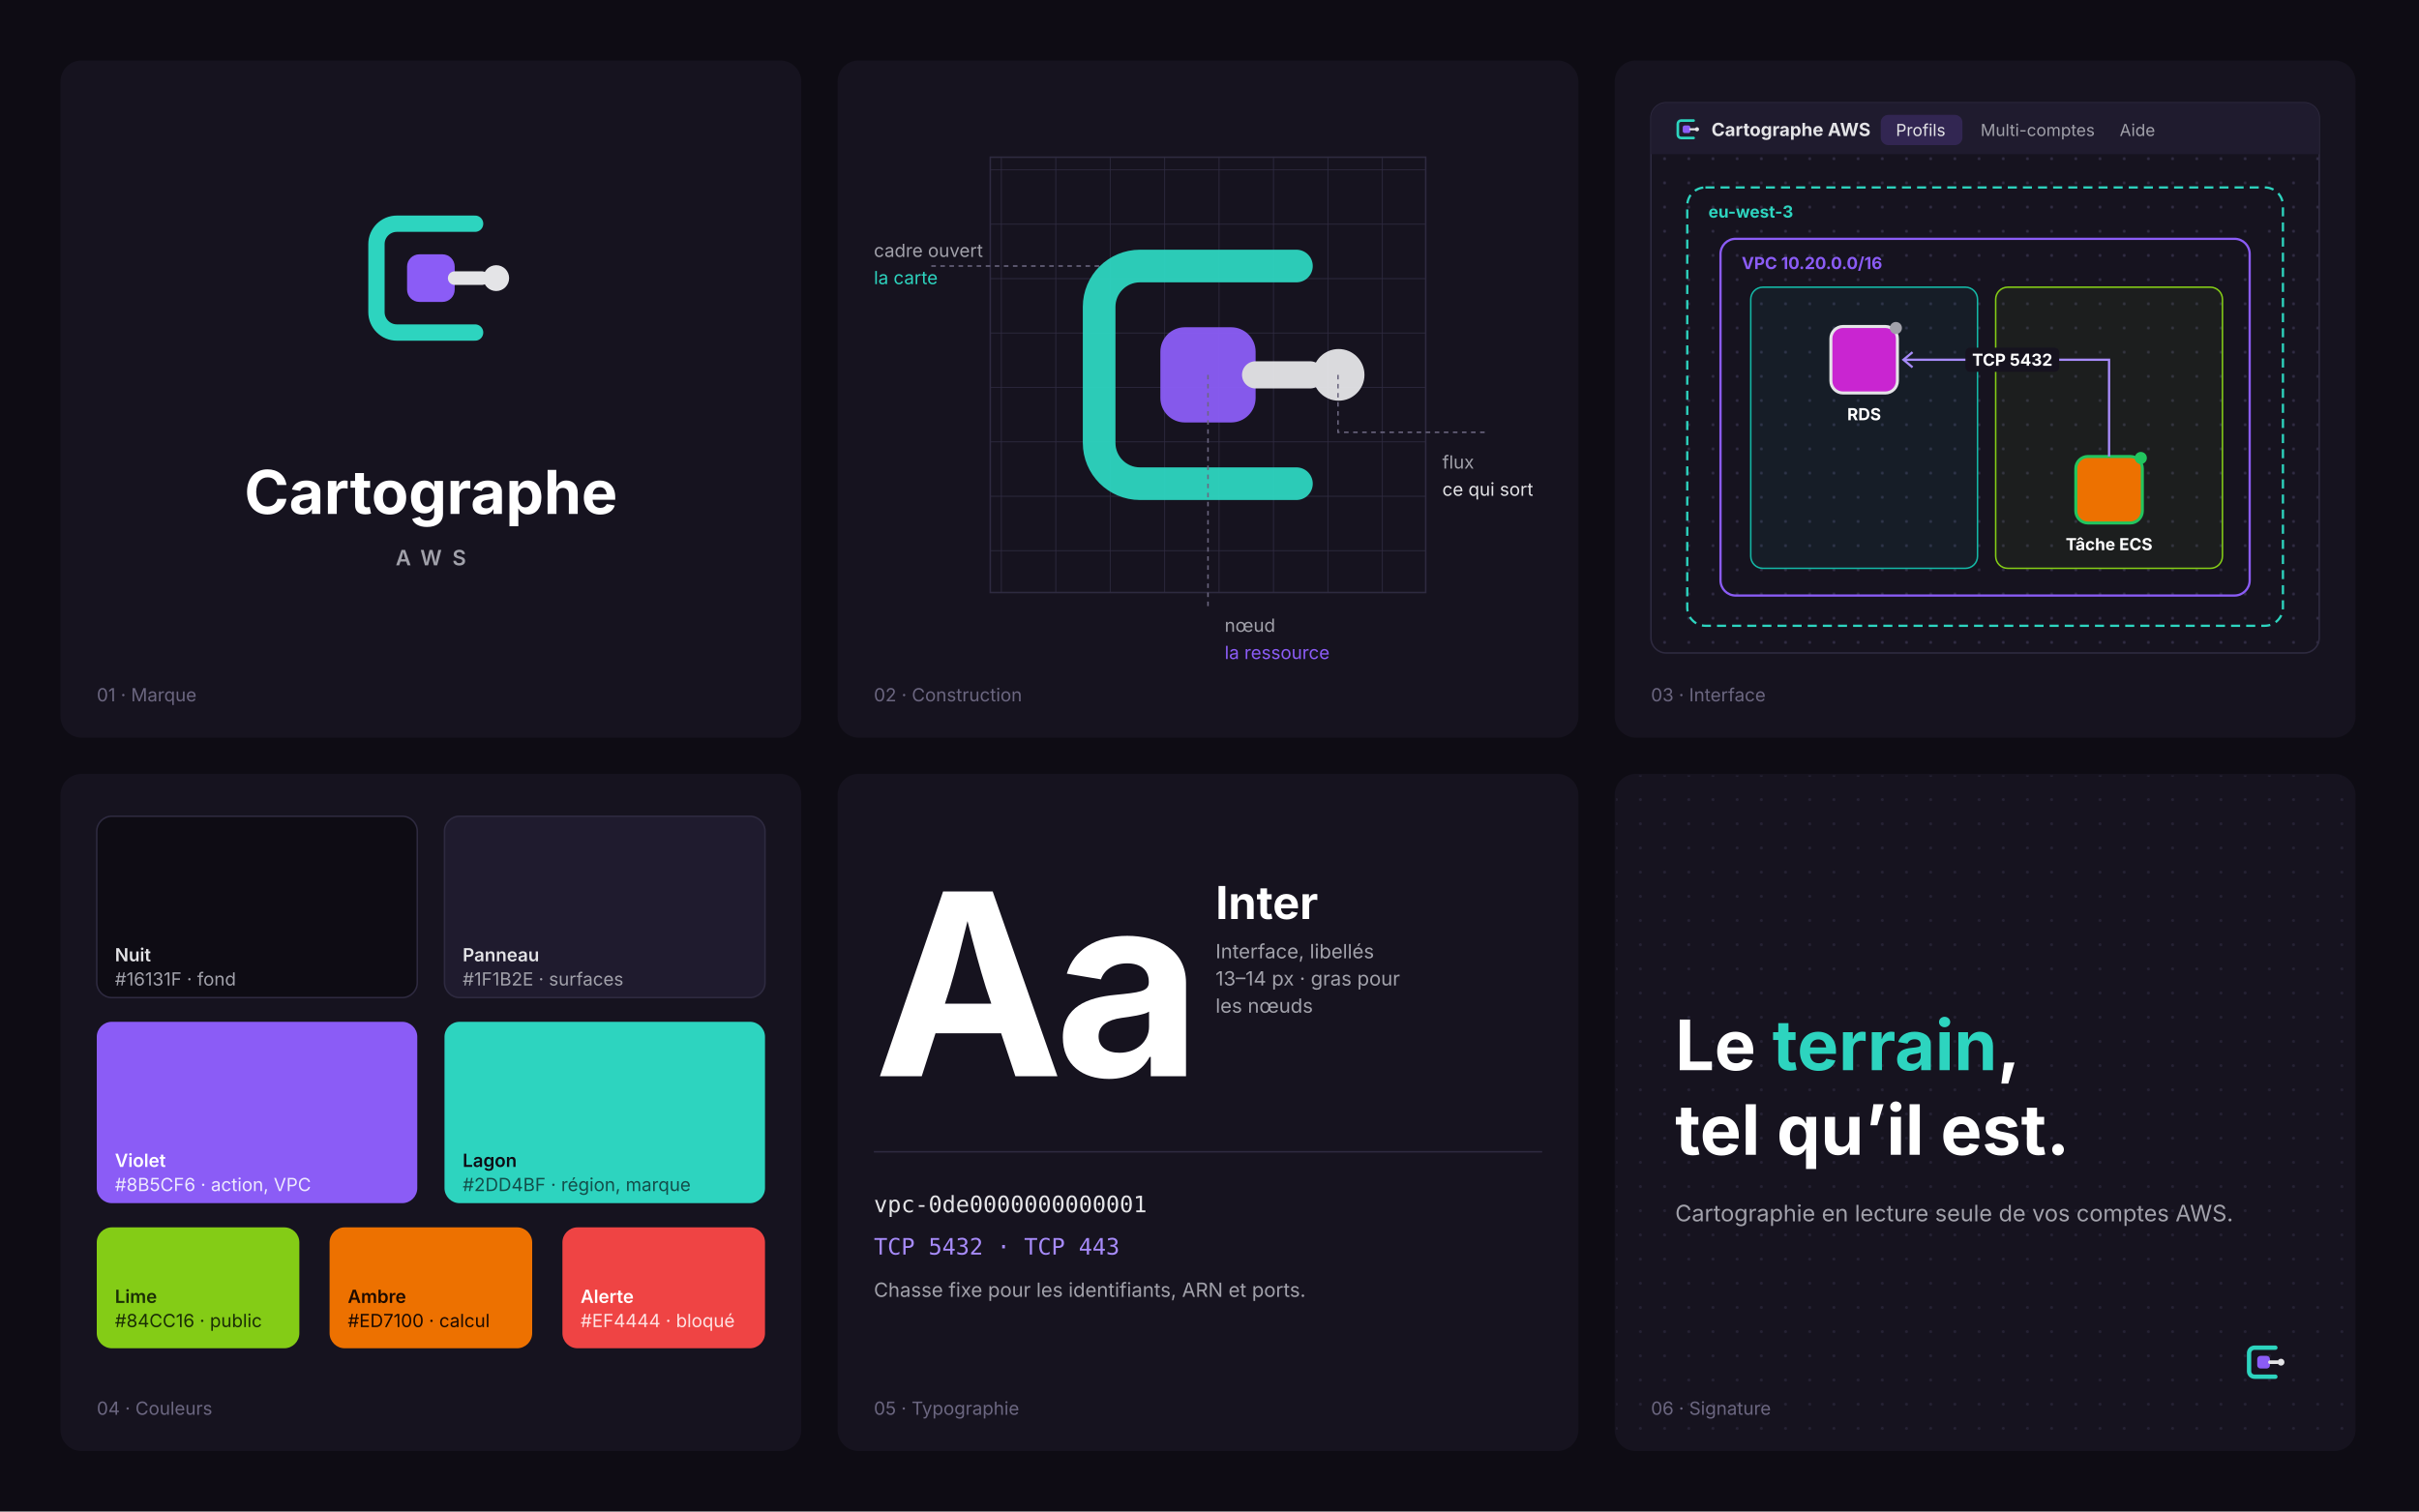
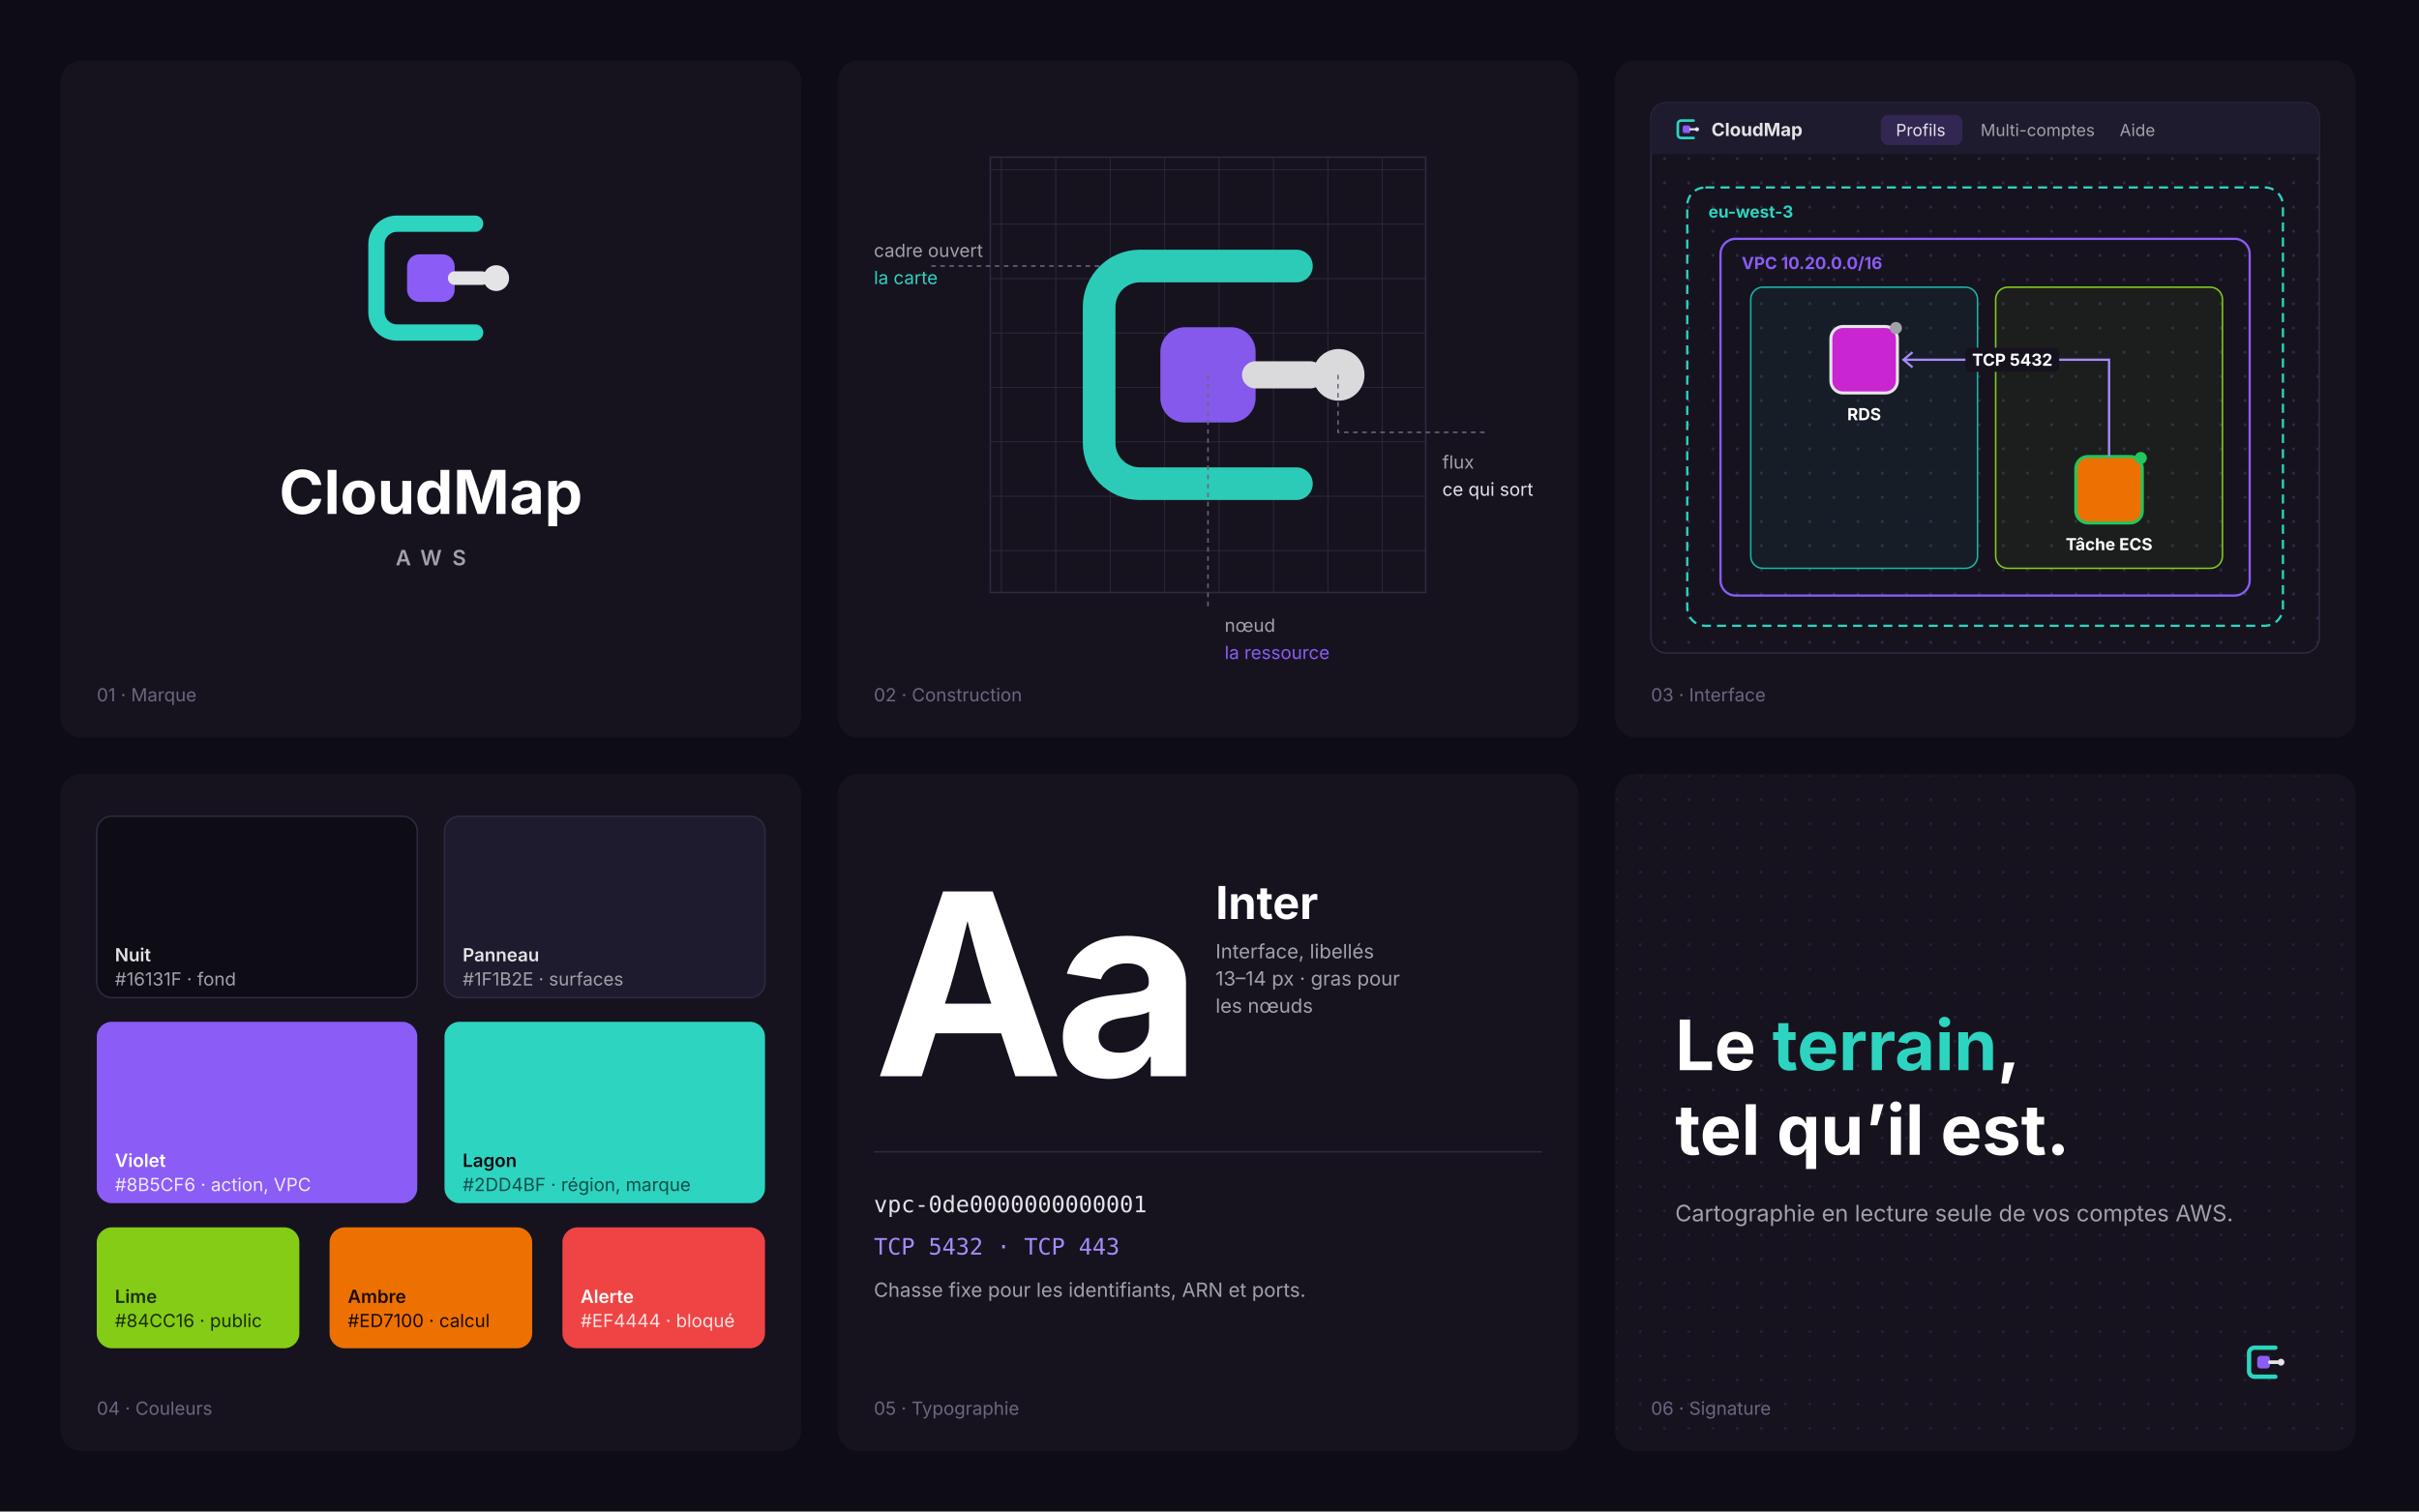
<svg xmlns="http://www.w3.org/2000/svg" width="1600" height="1000" viewBox="0 0 1600 1000" font-family="Inter, 'Segoe UI', Helvetica, Arial, sans-serif">
  <defs>
    <pattern id="points" width="16" height="16" patternUnits="userSpaceOnUse">
      <circle cx="1" cy="1" r="1" fill="#2e2a40" />
    </pattern>
    <pattern id="grille" width="36" height="36" patternUnits="userSpaceOnUse">
      <path d="M36 0H0V36" fill="none" stroke="#2e2a40" stroke-width="1" />
    </pattern>
    <g id="marque">
      <path d="M22.5 8H11a3 3 0 0 0-3 3v10a3 3 0 0 0 3 3h11.5" fill="none" stroke="#2dd4bf" stroke-width="2.4" stroke-linecap="round" />
      <rect x="12.5" y="12.5" width="7" height="7" rx="1.8" fill="#8b5cf6" />
      <path d="M19.5 16h4" stroke="#e4e4e7" stroke-width="2" stroke-linecap="round" />
      <circle cx="25.6" cy="16" r="1.9" fill="#e4e4e7" />
    </g>
  </defs>
  <rect width="1600" height="1000" fill="#0e0c14" />
  <g transform="translate(40 40)">
    <rect width="490" height="448" rx="14" fill="#16131f" />
    <use href="#marque" transform="translate(173 72) scale(4.5)" />
-     <text x="245" y="300" text-anchor="middle" font-size="40" font-weight="700" fill="#ffffff">Cartographe</text>
+     <text x="245" y="300" text-anchor="middle" font-size="40" font-weight="700" fill="#ffffff">CloudMap</text>
    <text x="245" y="334" text-anchor="middle" font-size="14" font-weight="600" letter-spacing="7" fill="#a1a1aa">AWS</text>
    <text x="24" y="424" font-size="12" fill="#6b6680">01 · Marque</text>
  </g>
  <g transform="translate(554 40)">
    <rect width="490" height="448" rx="14" fill="#16131f" />
    <rect x="101" y="64" width="288" height="288" fill="url(#grille)" stroke="#2e2a40" />
    <g transform="translate(101 64) scale(9)" opacity="0.95">
      <use href="#marque" />
    </g>
    <g font-size="12" fill="#a1a1aa">
      <path d="M173 136H60" fill="none" stroke="#6b6680" stroke-dasharray="3 3" />
      <text x="24" y="130">cadre ouvert</text>
      <text x="24" y="148" fill="#2dd4bf">la carte</text>
      <path d="M245 208V362" fill="none" stroke="#6b6680" stroke-dasharray="3 3" />
      <text x="256" y="378">nœud</text>
      <text x="256" y="396" fill="#8b5cf6">la ressource</text>
      <path d="M331 208V246H430" fill="none" stroke="#6b6680" stroke-dasharray="3 3" />
      <text x="400" y="270">flux</text>
      <text x="400" y="288" fill="#e4e4e7">ce qui sort</text>
    </g>
    <text x="24" y="424" font-size="12" fill="#6b6680">02 · Construction</text>
  </g>
  <g transform="translate(1068 40)">
    <rect width="490" height="448" rx="14" fill="#16131f" />
    <rect x="24" y="28" width="442" height="364" rx="10" fill="#16131f" stroke="#2e2a40" />
    <path d="M24 38a10 10 0 0 1 10-10h422a10 10 0 0 1 10 10v24H24z" fill="#1f1b2e" />
    <use href="#marque" transform="translate(36 34) scale(0.72)" />
-     <text x="64" y="50" font-size="12" font-weight="700" fill="#e4e4e7">Cartographe AWS</text>
+     <text x="64" y="50" font-size="12" font-weight="700" fill="#e4e4e7">CloudMap</text>
    <rect x="176" y="36" width="54" height="20" rx="5" fill="#8b5cf6" fill-opacity="0.18" />
    <text x="186" y="50" font-size="11" fill="#e4e4e7">Profils</text>
    <text x="242" y="50" font-size="11" fill="#a1a1aa">Multi-comptes</text>
    <text x="334" y="50" font-size="11" fill="#a1a1aa">Aide</text>
    <rect x="24" y="62" width="442" height="330" fill="url(#points)" />
    <rect x="48" y="84" width="394" height="290" rx="12" fill="none" stroke="#2dd4bf" stroke-width="1.5" stroke-dasharray="6 4" />
    <text x="62" y="104" font-size="11" font-weight="700" fill="#2dd4bf">eu-west-3</text>
    <rect x="70" y="118" width="350" height="236" rx="10" fill="none" stroke="#8b5cf6" stroke-width="1.5" />
    <text x="84" y="138" font-size="11" font-weight="700" fill="#8b5cf6">VPC 10.20.0.0/16</text>
    <rect x="90" y="150" width="150" height="186" rx="8" fill="#14b8a6" fill-opacity="0.06" stroke="#14b8a6" />
    <rect x="252" y="150" width="150" height="186" rx="8" fill="#84cc16" fill-opacity="0.06" stroke="#84cc16" />
    <rect x="143" y="176" width="44" height="44" rx="8" fill="#c925d1" stroke="#e4e4e7" stroke-width="2" />
    <circle cx="186" cy="177" r="4" fill="#a1a1aa" />
    <text x="165" y="238" text-anchor="middle" font-size="11" font-weight="700" fill="#ffffff">RDS</text>
    <rect x="305" y="262" width="44" height="44" rx="8" fill="#ed7100" stroke="#22c55e" stroke-width="2" />
    <circle cx="348" cy="263" r="4" fill="#22c55e" />
    <text x="327" y="324" text-anchor="middle" font-size="11" font-weight="700" fill="#ffffff">Tâche ECS</text>
    <path d="M327 262V198H192" fill="none" stroke="#a78bfa" stroke-width="1.5" />
    <path d="M197 193l-6 5 6 5" fill="none" stroke="#a78bfa" stroke-width="1.5" />
    <rect x="232" y="190" width="62" height="16" rx="3" fill="#16131f" />
    <text x="263" y="202" text-anchor="middle" font-size="11" font-weight="700" fill="#ffffff">TCP 5432</text>
    <text x="24" y="424" font-size="12" fill="#6b6680">03 · Interface</text>
  </g>
  <g transform="translate(40 512)">
    <rect width="490" height="448" rx="14" fill="#16131f" />
    <g font-size="12">
      <rect x="24" y="28" width="212" height="120" rx="10" fill="#0e0c14" stroke="#2e2a40" />
      <text x="36" y="124" font-weight="600" fill="#e4e4e7">Nuit</text>
      <text x="36" y="140" fill="#a1a1aa">#16131F · fond</text>
      <rect x="254" y="28" width="212" height="120" rx="10" fill="#1f1b2e" stroke="#2e2a40" />
      <text x="266" y="124" font-weight="600" fill="#e4e4e7">Panneau</text>
      <text x="266" y="140" fill="#a1a1aa">#1F1B2E · surfaces</text>
      <rect x="24" y="164" width="212" height="120" rx="10" fill="#8b5cf6" />
      <text x="36" y="260" font-weight="600" fill="#ffffff">Violet</text>
      <text x="36" y="276" fill="#ede9fe">#8B5CF6 · action, VPC</text>
      <rect x="254" y="164" width="212" height="120" rx="10" fill="#2dd4bf" />
      <text x="266" y="260" font-weight="600" fill="#0e0c14">Lagon</text>
      <text x="266" y="276" fill="#134e4a">#2DD4BF · région, marque</text>
      <rect x="24" y="300" width="134" height="80" rx="10" fill="#84cc16" />
      <text x="36" y="350" font-weight="600" fill="#1a2e05">Lime</text>
      <text x="36" y="366" fill="#1a2e05">#84CC16 · public</text>
      <rect x="178" y="300" width="134" height="80" rx="10" fill="#ed7100" />
      <text x="190" y="350" font-weight="600" fill="#1c0a00">Ambre</text>
      <text x="190" y="366" fill="#1c0a00">#ED7100 · calcul</text>
      <rect x="332" y="300" width="134" height="80" rx="10" fill="#ef4444" />
      <text x="344" y="350" font-weight="600" fill="#ffffff">Alerte</text>
      <text x="344" y="366" fill="#fee2e2">#EF4444 · bloqué</text>
    </g>
    <text x="24" y="424" font-size="12" fill="#6b6680">04 · Couleurs</text>
  </g>
  <g transform="translate(554 512)">
    <rect width="490" height="448" rx="14" fill="#16131f" />
    <text x="24" y="200" font-size="168" font-weight="700" fill="#ffffff" letter-spacing="-6">Aa</text>
    <text x="250" y="96" font-size="30" font-weight="700" fill="#ffffff">Inter</text>
    <text x="250" y="122" font-size="13" fill="#a1a1aa">Interface, libellés</text>
    <text x="250" y="140" font-size="13" fill="#a1a1aa">13–14 px · gras pour</text>
    <text x="250" y="158" font-size="13" fill="#a1a1aa">les nœuds</text>
    <path d="M24 250H466" stroke="#2e2a40" />
    <text x="24" y="290" font-size="15" font-family="ui-monospace, 'SFMono-Regular', Menlo, Consolas, monospace" fill="#e4e4e7">vpc-0de0000000000001</text>
    <text x="24" y="318" font-size="15" font-family="ui-monospace, 'SFMono-Regular', Menlo, Consolas, monospace" fill="#a78bfa">TCP 5432 · TCP 443</text>
    <text x="24" y="346" font-size="13" fill="#a1a1aa">Chasse fixe pour les identifiants, ARN et ports.</text>
    <text x="24" y="424" font-size="12" fill="#6b6680">05 · Typographie</text>
  </g>
  <g transform="translate(1068 512)">
    <rect width="490" height="448" rx="14" fill="#16131f" />
    <rect x="1" y="1" width="488" height="446" rx="13" fill="url(#points)" opacity="0.6" />
    <text x="40" y="196" font-size="46" font-weight="700" fill="#ffffff">Le <tspan fill="#2dd4bf">terrain</tspan>,</text>
    <text x="40" y="252" font-size="46" font-weight="700" fill="#ffffff">tel qu’il est.</text>
    <text x="40" y="296" font-size="15" fill="#a1a1aa">Cartographie en lecture seule de vos comptes AWS.</text>
    <use href="#marque" transform="translate(410 370) scale(1.2)" />
    <text x="24" y="424" font-size="12" fill="#6b6680">06 · Signature</text>
  </g>
</svg>
